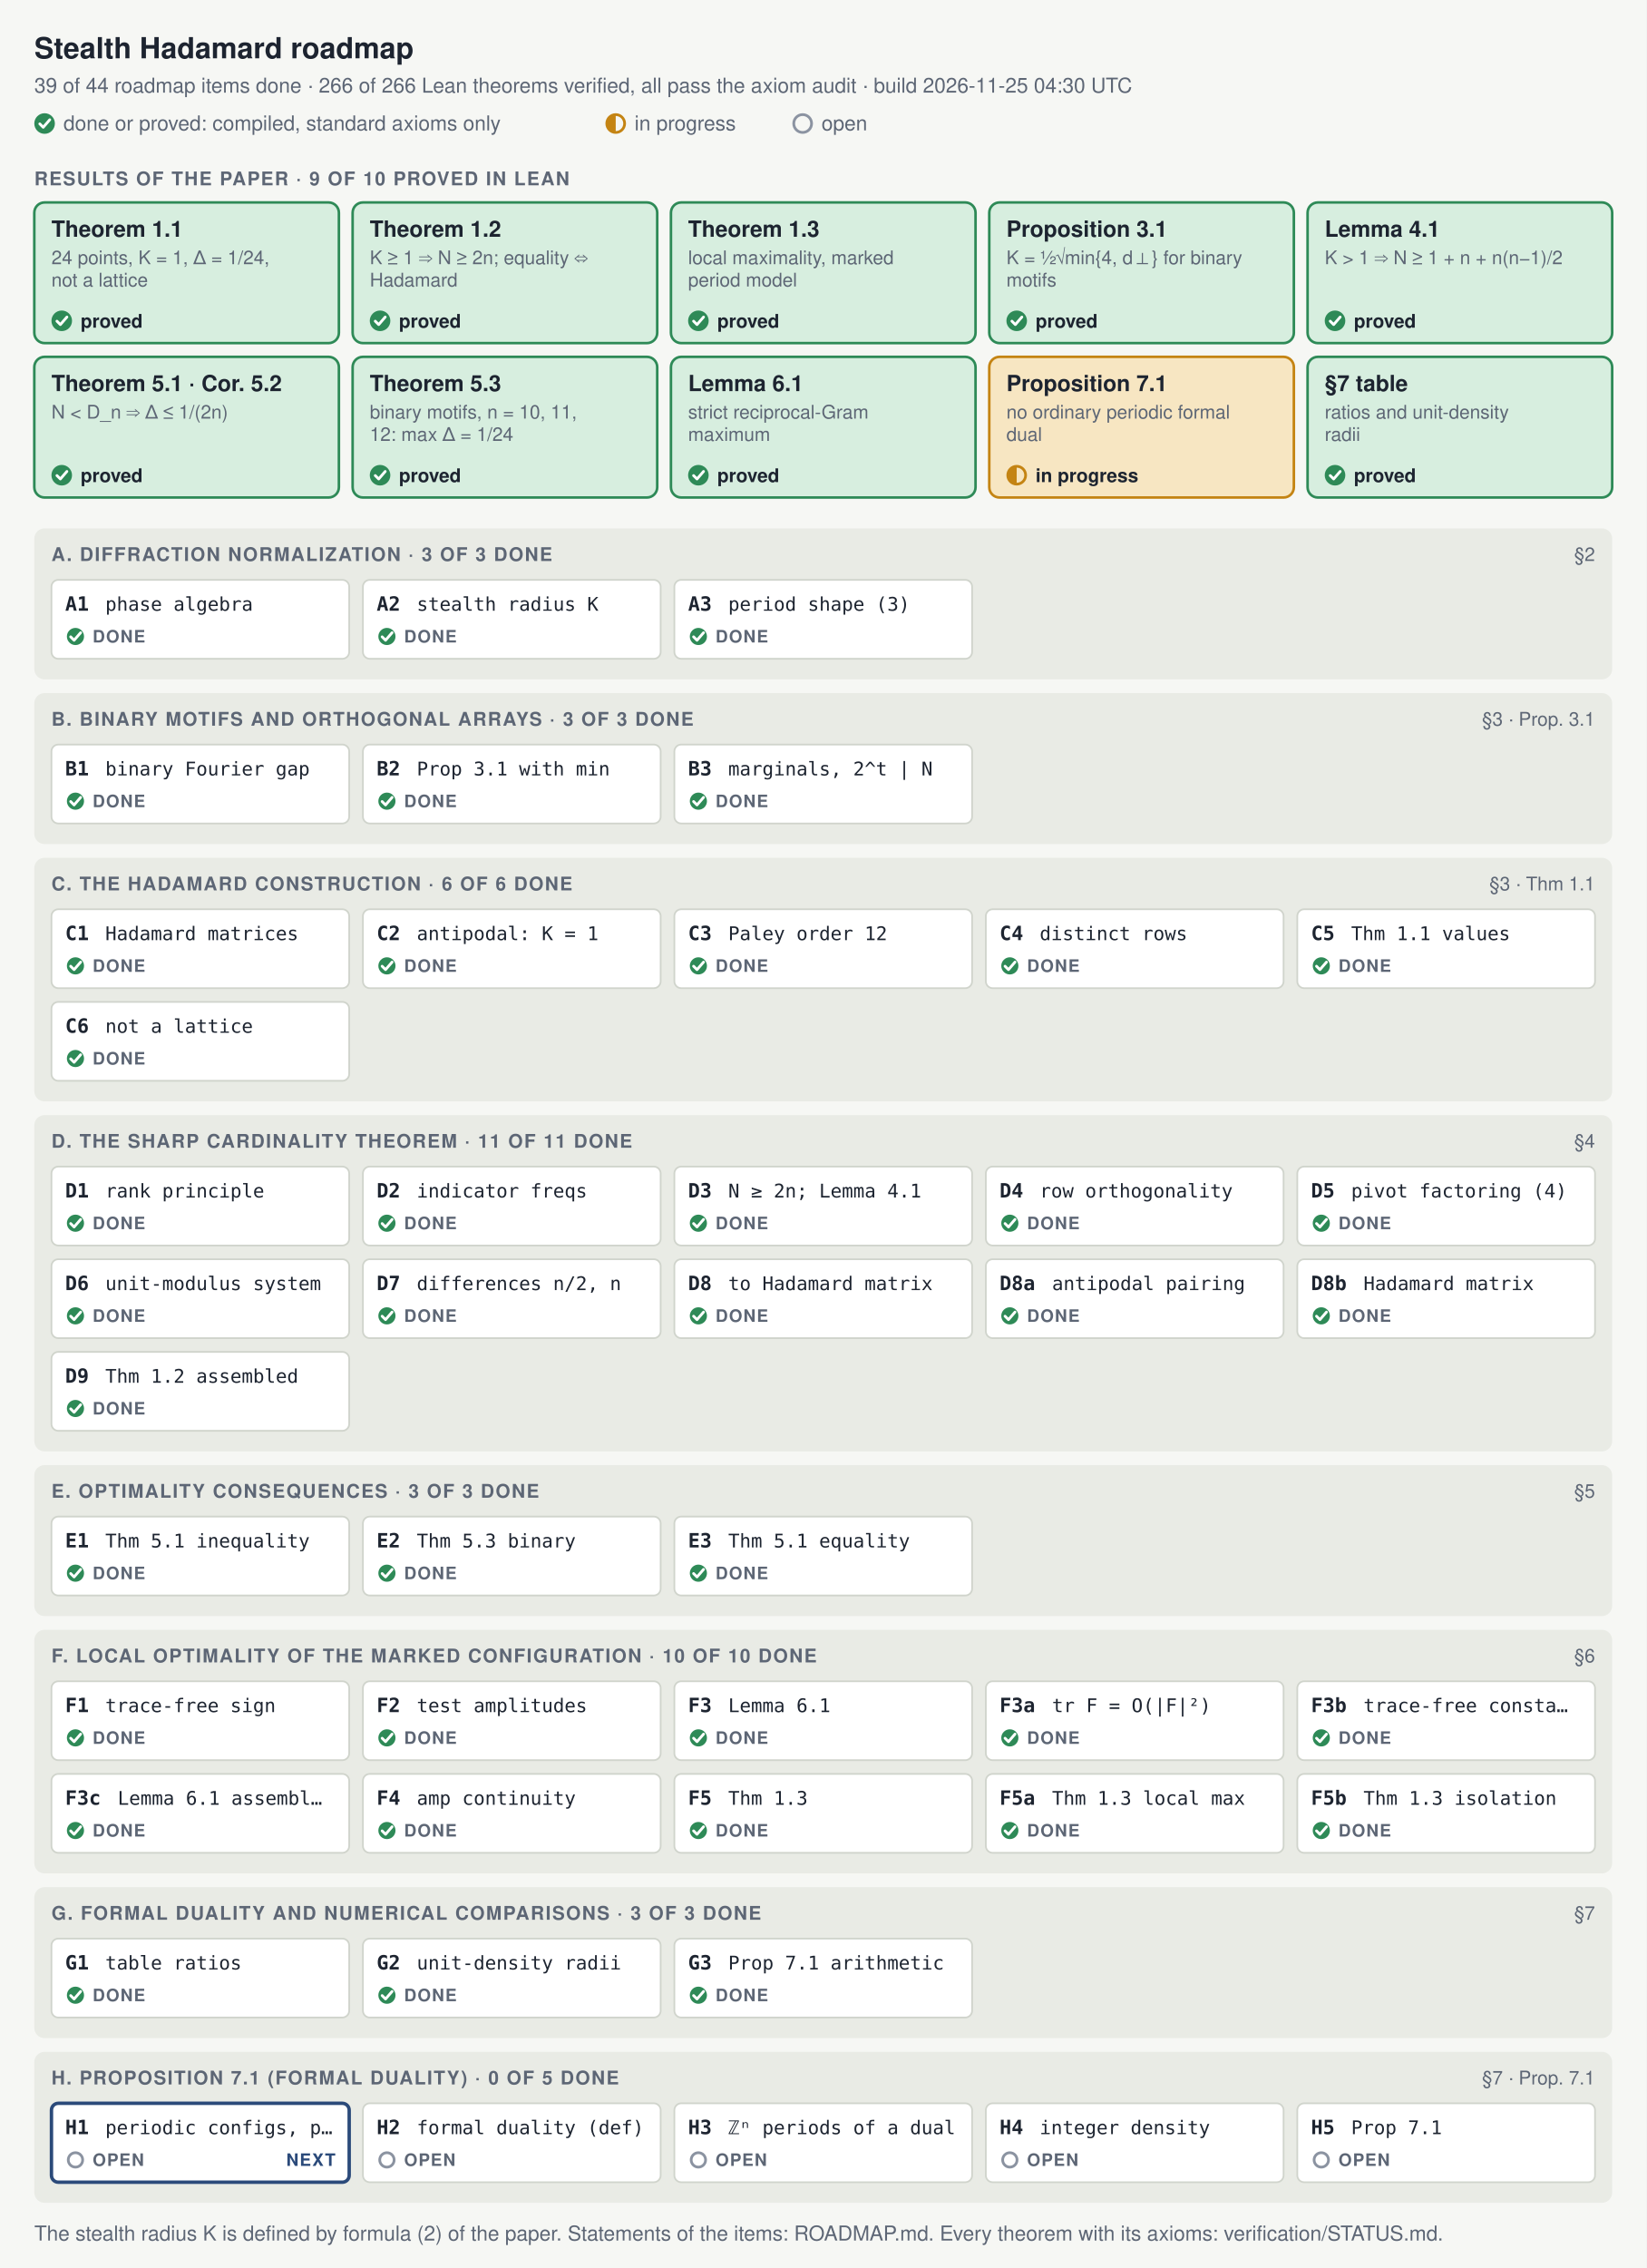
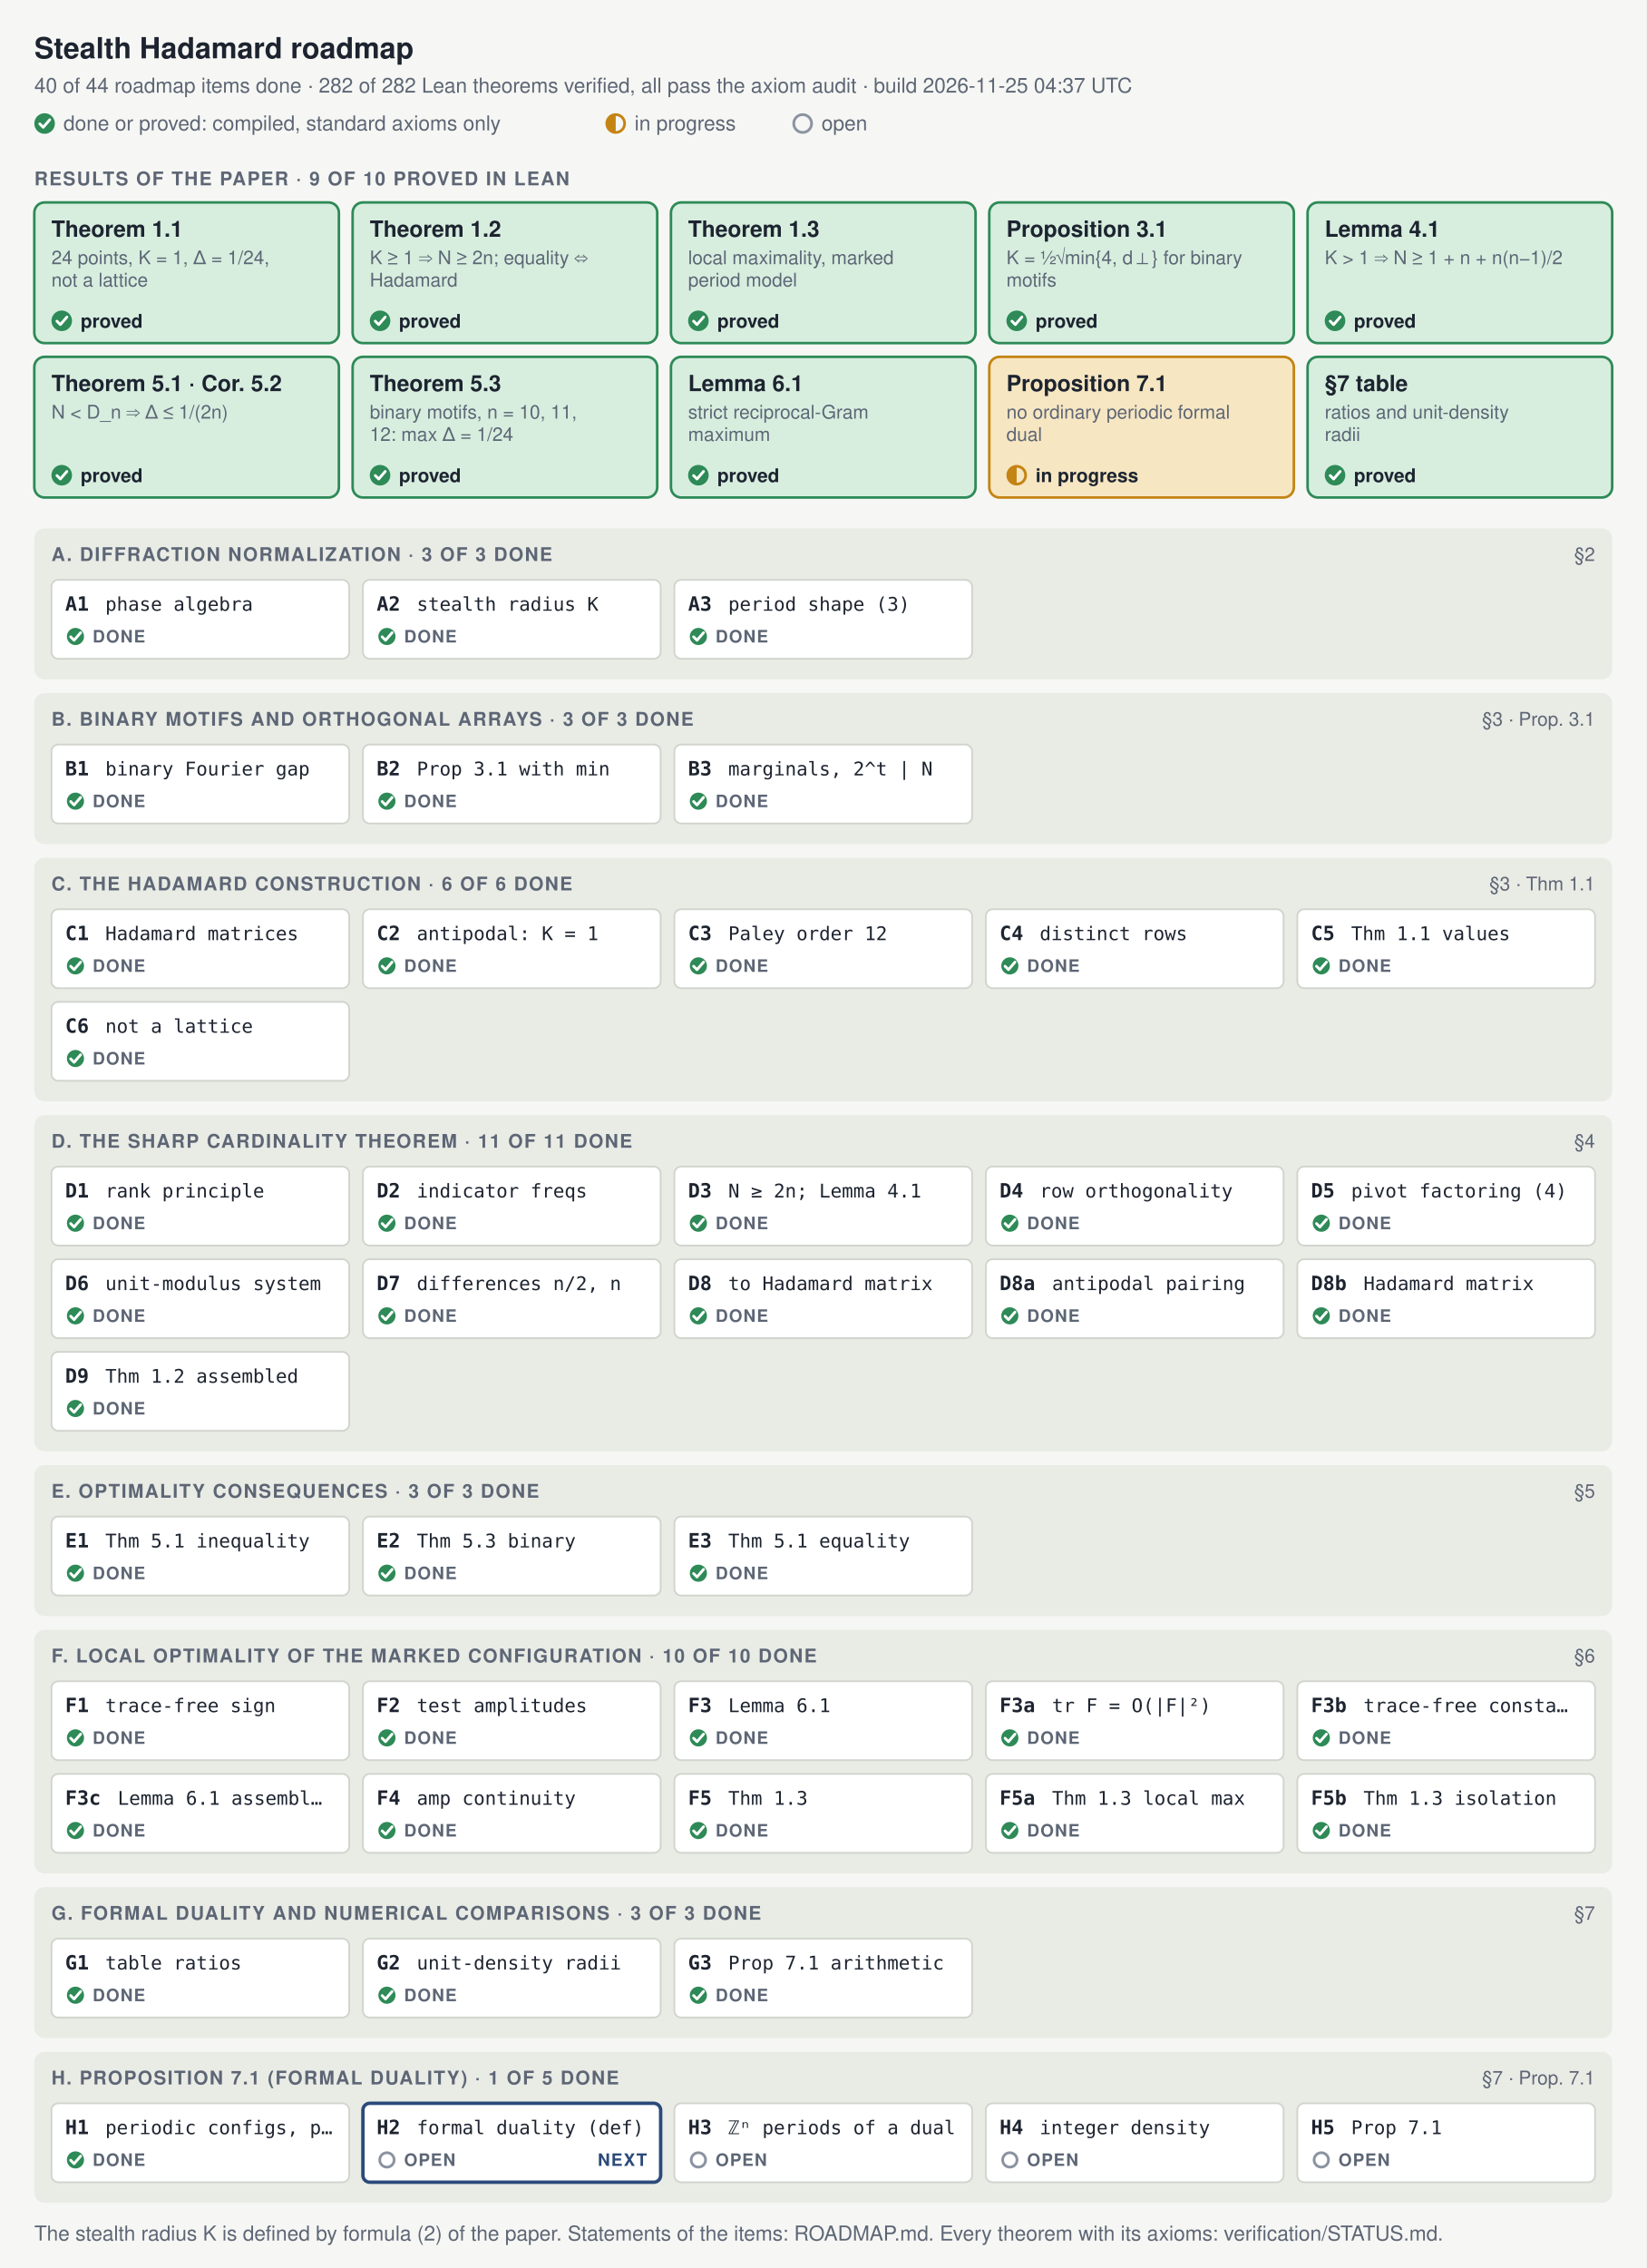
<svg xmlns="http://www.w3.org/2000/svg" viewBox="0 0 960 1322" width="960" height="1322" role="img" aria-labelledby="rm-t rm-d" font-family="-apple-system, Segoe UI, Helvetica, Arial, sans-serif">
  <style>.bg{fill:#f6f7f4}.band{fill:#e9ebe5}.box{fill:#fff;stroke:#d0d4cc}.tt{font-size:17px;font-weight:600;fill:#1d2430}.sm{font-size:12px;fill:#5d6675}.lbl{font-size:11px;font-weight:600;letter-spacing:.07em;fill:#5d6675}.ref{font-size:11px;fill:#5d6675}.rn{font-size:13px;font-weight:600;fill:#1d2430}.rs{font-size:11px;fill:#5d6675}.st{font-size:11px;font-weight:600;fill:#1d2430}.id{font-family:ui-monospace, Menlo, Consolas, monospace;font-size:11.5px;font-weight:600;fill:#1d2430}.nm{font-family:ui-monospace, Menlo, Consolas, monospace;font-size:11px;fill:#1d2430}.ct{font-size:10px;font-weight:600;letter-spacing:.06em;fill:#5d6675}.ct.nx{fill:#2b4a7a}.next{stroke:#2b4a7a;stroke-width:2}.dash{stroke-dasharray:4 3}.g{fill:#2e8a57}.a{fill:#c48413}.s{fill:#8b93a1}.gs{stroke:#2e8a57}.as{stroke:#c48413}.ss{stroke:#8b93a1}.rg{fill:#d7eedf;stroke:#2e8a57;stroke-width:1.5}.ra{fill:#f7e6c2;stroke:#c48413;stroke-width:1.5}.ro{fill:#e3e6ea;stroke:#8b93a1;stroke-width:1.5;stroke-dasharray:4 3}.ic{fill:none;stroke-width:1.6}.ck{fill:none;stroke:#fff;stroke-width:1.6;stroke-linecap:round;stroke-linejoin:round}@media (prefers-color-scheme: dark){.bg{fill:#14181f}.band{fill:#1a1f27}.box{fill:#1b2029;stroke:#2e3542}.tt,.rn,.st,.id,.nm{fill:#e4e7ec}.sm,.lbl,.ref,.rs,.ct{fill:#9aa3b2}.ct.nx{fill:#8fb0e6}.next{stroke:#8fb0e6}.g{fill:#5cc08a}.a{fill:#e6a93c}.s{fill:#8e97a6}.gs{stroke:#5cc08a}.as{stroke:#e6a93c}.ss{stroke:#8e97a6}.rg{fill:#1e3a2b;stroke:#5cc08a}.ra{fill:#3d3018;stroke:#e6a93c}.ro{fill:#262c36;stroke:#8e97a6}.ck{stroke:#14181f}}</style>
  <rect class="bg" x="0" y="0" width="960" height="1322" />
  <text x="20" y="34" class="tt">Stealth Hadamard roadmap</text>
-   <text x="20" y="54" class="sm">39 of 44 roadmap items done · 266 of 266 Lean theorems verified, all pass the axiom audit · build 2026-11-25 04:30 UTC</text>
+   <text x="20" y="54" class="sm">40 of 44 roadmap items done · 282 of 282 Lean theorems verified, all pass the axiom audit · build 2026-11-25 04:37 UTC</text>
  <circle class="g" cx="26" cy="72" r="6" />
  <path class="ck" d="M23.2 72.2 l2 2 l3.8 -4.4" />
  <text x="37" y="76" class="sm">done or proved: compiled, standard axioms only</text>
  <circle class="ic as" cx="359" cy="72" r="5.2" />
  <path class="a" d="M359 66.8 a5.2 5.2 0 0 0 0 10.4 z" />
  <text x="370" y="76" class="sm">in progress</text>
  <circle class="ic ss" cx="468" cy="72" r="5.2" />
  <text x="479" y="76" class="sm">open</text>
  <text x="20" y="108" class="lbl">RESULTS OF THE PAPER · 9 OF 10 PROVED IN LEAN</text>
  <rect class="rg" x="20.0" y="118" width="177.6" height="82" rx="6" />
  <text x="30.0" y="138" class="rn">Theorem 1.1</text>
  <text x="30.0" y="154" class="rs">24 points, K = 1, Δ = 1/24,</text>
  <text x="30.0" y="167" class="rs">not a lattice</text>
  <circle class="g" cx="36.0" cy="187" r="6" />
  <path class="ck" d="M33.2 187.2 l2 2 l3.8 -4.4" />
  <text x="47.0" y="191" class="st">proved</text>
  <rect class="rg" x="205.6" y="118" width="177.6" height="82" rx="6" />
  <text x="215.6" y="138" class="rn">Theorem 1.2</text>
  <text x="215.6" y="154" class="rs">K ≥ 1 ⇒ N ≥ 2n; equality ⇔</text>
  <text x="215.6" y="167" class="rs">Hadamard</text>
  <circle class="g" cx="221.6" cy="187" r="6" />
  <path class="ck" d="M218.8 187.2 l2 2 l3.8 -4.4" />
  <text x="232.6" y="191" class="st">proved</text>
  <rect class="rg" x="391.2" y="118" width="177.6" height="82" rx="6" />
  <text x="401.2" y="138" class="rn">Theorem 1.3</text>
  <text x="401.2" y="154" class="rs">local maximality, marked</text>
  <text x="401.2" y="167" class="rs">period model</text>
  <circle class="g" cx="407.2" cy="187" r="6" />
  <path class="ck" d="M404.4 187.2 l2 2 l3.8 -4.4" />
  <text x="418.2" y="191" class="st">proved</text>
  <rect class="rg" x="576.8" y="118" width="177.6" height="82" rx="6" />
  <text x="586.8" y="138" class="rn">Proposition 3.1</text>
  <text x="586.8" y="154" class="rs">K = ½√min{4, d⊥} for binary</text>
  <text x="586.8" y="167" class="rs">motifs</text>
  <circle class="g" cx="592.8" cy="187" r="6" />
  <path class="ck" d="M590.0 187.2 l2 2 l3.8 -4.4" />
  <text x="603.8" y="191" class="st">proved</text>
  <rect class="rg" x="762.4" y="118" width="177.6" height="82" rx="6" />
  <text x="772.4" y="138" class="rn">Lemma 4.1</text>
  <text x="772.4" y="154" class="rs">K &gt; 1 ⇒ N ≥ 1 + n + n(n−1)/2</text>
  <circle class="g" cx="778.4" cy="187" r="6" />
  <path class="ck" d="M775.6 187.2 l2 2 l3.8 -4.4" />
  <text x="789.4" y="191" class="st">proved</text>
  <rect class="rg" x="20.0" y="208" width="177.6" height="82" rx="6" />
  <text x="30.0" y="228" class="rn">Theorem 5.1 · Cor. 5.2</text>
  <text x="30.0" y="244" class="rs">N &lt; D_n ⇒ Δ ≤ 1/(2n)</text>
  <circle class="g" cx="36.0" cy="277" r="6" />
  <path class="ck" d="M33.2 277.2 l2 2 l3.8 -4.4" />
  <text x="47.0" y="281" class="st">proved</text>
  <rect class="rg" x="205.6" y="208" width="177.6" height="82" rx="6" />
  <text x="215.6" y="228" class="rn">Theorem 5.3</text>
  <text x="215.6" y="244" class="rs">binary motifs, n = 10, 11,</text>
  <text x="215.6" y="257" class="rs">12: max Δ = 1/24</text>
  <circle class="g" cx="221.6" cy="277" r="6" />
  <path class="ck" d="M218.8 277.2 l2 2 l3.8 -4.4" />
  <text x="232.6" y="281" class="st">proved</text>
  <rect class="rg" x="391.2" y="208" width="177.6" height="82" rx="6" />
  <text x="401.2" y="228" class="rn">Lemma 6.1</text>
  <text x="401.2" y="244" class="rs">strict reciprocal-Gram</text>
  <text x="401.2" y="257" class="rs">maximum</text>
  <circle class="g" cx="407.2" cy="277" r="6" />
  <path class="ck" d="M404.4 277.2 l2 2 l3.8 -4.4" />
  <text x="418.2" y="281" class="st">proved</text>
  <rect class="ra" x="576.8" y="208" width="177.6" height="82" rx="6" />
  <text x="586.8" y="228" class="rn">Proposition 7.1</text>
  <text x="586.8" y="244" class="rs">no ordinary periodic formal</text>
  <text x="586.8" y="257" class="rs">dual</text>
  <circle class="ic as" cx="592.8" cy="277" r="5.2" />
  <path class="a" d="M592.8 271.8 a5.2 5.2 0 0 0 0 10.4 z" />
  <text x="603.8" y="281" class="st">in progress</text>
  <rect class="rg" x="762.4" y="208" width="177.6" height="82" rx="6" />
  <text x="772.4" y="228" class="rn">§7 table</text>
  <text x="772.4" y="244" class="rs">ratios and unit-density</text>
  <text x="772.4" y="257" class="rs">radii</text>
  <circle class="g" cx="778.4" cy="277" r="6" />
  <path class="ck" d="M775.6 277.2 l2 2 l3.8 -4.4" />
  <text x="789.4" y="281" class="st">proved</text>
  <rect class="band" x="20" y="308" width="920" height="88" rx="6" />
  <text x="30" y="327" class="lbl">A. DIFFRACTION NORMALIZATION · 3 OF 3 DONE</text>
  <text x="930" y="327" class="ref" text-anchor="end">§2</text>
  <rect class="box" x="30.0" y="338" width="173.6" height="46" rx="4" />
  <text x="38.0" y="356" class="id">A1</text>
  <text x="61.4" y="356" class="nm">phase algebra</text>
  <circle class="g" cx="44.0" cy="371" r="5" />
  <path class="ck" d="M41.2 371.2 l2 2 l3.8 -4.4" />
  <text x="54.0" y="374.5" class="ct">DONE</text>
  <rect class="box" x="211.6" y="338" width="173.6" height="46" rx="4" />
  <text x="219.6" y="356" class="id">A2</text>
  <text x="243.0" y="356" class="nm">stealth radius K</text>
  <circle class="g" cx="225.6" cy="371" r="5" />
  <path class="ck" d="M222.8 371.2 l2 2 l3.8 -4.4" />
  <text x="235.6" y="374.5" class="ct">DONE</text>
  <rect class="box" x="393.2" y="338" width="173.6" height="46" rx="4" />
  <text x="401.2" y="356" class="id">A3</text>
  <text x="424.6" y="356" class="nm">period shape (3)</text>
  <circle class="g" cx="407.2" cy="371" r="5" />
  <path class="ck" d="M404.4 371.2 l2 2 l3.8 -4.4" />
  <text x="417.2" y="374.5" class="ct">DONE</text>
  <rect class="band" x="20" y="404" width="920" height="88" rx="6" />
  <text x="30" y="423" class="lbl">B. BINARY MOTIFS AND ORTHOGONAL ARRAYS · 3 OF 3 DONE</text>
  <text x="930" y="423" class="ref" text-anchor="end">§3 · Prop. 3.1</text>
  <rect class="box" x="30.0" y="434" width="173.6" height="46" rx="4" />
  <text x="38.0" y="452" class="id">B1</text>
  <text x="61.4" y="452" class="nm">binary Fourier gap</text>
  <circle class="g" cx="44.0" cy="467" r="5" />
  <path class="ck" d="M41.2 467.2 l2 2 l3.8 -4.4" />
  <text x="54.0" y="470.5" class="ct">DONE</text>
  <rect class="box" x="211.6" y="434" width="173.6" height="46" rx="4" />
  <text x="219.6" y="452" class="id">B2</text>
  <text x="243.0" y="452" class="nm">Prop 3.1 with min</text>
  <circle class="g" cx="225.6" cy="467" r="5" />
  <path class="ck" d="M222.8 467.2 l2 2 l3.8 -4.4" />
  <text x="235.6" y="470.5" class="ct">DONE</text>
  <rect class="box" x="393.2" y="434" width="173.6" height="46" rx="4" />
  <text x="401.2" y="452" class="id">B3</text>
  <text x="424.6" y="452" class="nm">marginals, 2^t | N</text>
  <circle class="g" cx="407.2" cy="467" r="5" />
  <path class="ck" d="M404.4 467.2 l2 2 l3.8 -4.4" />
  <text x="417.2" y="470.5" class="ct">DONE</text>
  <rect class="band" x="20" y="500" width="920" height="142" rx="6" />
  <text x="30" y="519" class="lbl">C. THE HADAMARD CONSTRUCTION · 6 OF 6 DONE</text>
  <text x="930" y="519" class="ref" text-anchor="end">§3 · Thm 1.1</text>
  <rect class="box" x="30.0" y="530" width="173.6" height="46" rx="4" />
  <text x="38.0" y="548" class="id">C1</text>
  <text x="61.4" y="548" class="nm">Hadamard matrices</text>
  <circle class="g" cx="44.0" cy="563" r="5" />
  <path class="ck" d="M41.2 563.2 l2 2 l3.8 -4.4" />
  <text x="54.0" y="566.5" class="ct">DONE</text>
  <rect class="box" x="211.6" y="530" width="173.6" height="46" rx="4" />
  <text x="219.6" y="548" class="id">C2</text>
  <text x="243.0" y="548" class="nm">antipodal: K = 1</text>
  <circle class="g" cx="225.6" cy="563" r="5" />
  <path class="ck" d="M222.8 563.2 l2 2 l3.8 -4.4" />
  <text x="235.6" y="566.5" class="ct">DONE</text>
  <rect class="box" x="393.2" y="530" width="173.6" height="46" rx="4" />
  <text x="401.2" y="548" class="id">C3</text>
  <text x="424.6" y="548" class="nm">Paley order 12</text>
  <circle class="g" cx="407.2" cy="563" r="5" />
  <path class="ck" d="M404.4 563.2 l2 2 l3.8 -4.4" />
  <text x="417.2" y="566.5" class="ct">DONE</text>
  <rect class="box" x="574.8" y="530" width="173.6" height="46" rx="4" />
  <text x="582.8" y="548" class="id">C4</text>
  <text x="606.2" y="548" class="nm">distinct rows</text>
  <circle class="g" cx="588.8" cy="563" r="5" />
  <path class="ck" d="M586.0 563.2 l2 2 l3.8 -4.4" />
  <text x="598.8" y="566.5" class="ct">DONE</text>
  <rect class="box" x="756.4" y="530" width="173.6" height="46" rx="4" />
  <text x="764.4" y="548" class="id">C5</text>
  <text x="787.8" y="548" class="nm">Thm 1.1 values</text>
  <circle class="g" cx="770.4" cy="563" r="5" />
  <path class="ck" d="M767.6 563.2 l2 2 l3.8 -4.4" />
  <text x="780.4" y="566.5" class="ct">DONE</text>
  <rect class="box" x="30.0" y="584" width="173.6" height="46" rx="4" />
  <text x="38.0" y="602" class="id">C6</text>
  <text x="61.4" y="602" class="nm">not a lattice</text>
  <circle class="g" cx="44.0" cy="617" r="5" />
  <path class="ck" d="M41.2 617.2 l2 2 l3.8 -4.4" />
  <text x="54.0" y="620.5" class="ct">DONE</text>
  <rect class="band" x="20" y="650" width="920" height="196" rx="6" />
  <text x="30" y="669" class="lbl">D. THE SHARP CARDINALITY THEOREM · 11 OF 11 DONE</text>
  <text x="930" y="669" class="ref" text-anchor="end">§4</text>
  <rect class="box" x="30.0" y="680" width="173.6" height="46" rx="4" />
  <text x="38.0" y="698" class="id">D1</text>
  <text x="61.4" y="698" class="nm">rank principle</text>
  <circle class="g" cx="44.0" cy="713" r="5" />
  <path class="ck" d="M41.2 713.2 l2 2 l3.8 -4.4" />
  <text x="54.0" y="716.5" class="ct">DONE</text>
  <rect class="box" x="211.6" y="680" width="173.6" height="46" rx="4" />
  <text x="219.6" y="698" class="id">D2</text>
  <text x="243.0" y="698" class="nm">indicator freqs</text>
  <circle class="g" cx="225.6" cy="713" r="5" />
  <path class="ck" d="M222.8 713.2 l2 2 l3.8 -4.4" />
  <text x="235.6" y="716.5" class="ct">DONE</text>
  <rect class="box" x="393.2" y="680" width="173.6" height="46" rx="4" />
  <text x="401.2" y="698" class="id">D3</text>
  <text x="424.6" y="698" class="nm">N ≥ 2n; Lemma 4.1</text>
  <circle class="g" cx="407.2" cy="713" r="5" />
  <path class="ck" d="M404.4 713.2 l2 2 l3.8 -4.4" />
  <text x="417.2" y="716.5" class="ct">DONE</text>
  <rect class="box" x="574.8" y="680" width="173.6" height="46" rx="4" />
  <text x="582.8" y="698" class="id">D4</text>
  <text x="606.2" y="698" class="nm">row orthogonality</text>
  <circle class="g" cx="588.8" cy="713" r="5" />
  <path class="ck" d="M586.0 713.2 l2 2 l3.8 -4.4" />
  <text x="598.8" y="716.5" class="ct">DONE</text>
  <rect class="box" x="756.4" y="680" width="173.6" height="46" rx="4" />
  <text x="764.4" y="698" class="id">D5</text>
  <text x="787.8" y="698" class="nm">pivot factoring (4)</text>
  <circle class="g" cx="770.4" cy="713" r="5" />
  <path class="ck" d="M767.6 713.2 l2 2 l3.8 -4.4" />
  <text x="780.4" y="716.5" class="ct">DONE</text>
  <rect class="box" x="30.0" y="734" width="173.6" height="46" rx="4" />
  <text x="38.0" y="752" class="id">D6</text>
  <text x="61.4" y="752" class="nm">unit-modulus system</text>
  <circle class="g" cx="44.0" cy="767" r="5" />
  <path class="ck" d="M41.2 767.2 l2 2 l3.8 -4.4" />
  <text x="54.0" y="770.5" class="ct">DONE</text>
  <rect class="box" x="211.6" y="734" width="173.6" height="46" rx="4" />
  <text x="219.6" y="752" class="id">D7</text>
  <text x="243.0" y="752" class="nm">differences n/2, n</text>
  <circle class="g" cx="225.6" cy="767" r="5" />
  <path class="ck" d="M222.8 767.2 l2 2 l3.8 -4.4" />
  <text x="235.6" y="770.5" class="ct">DONE</text>
  <rect class="box" x="393.2" y="734" width="173.6" height="46" rx="4" />
  <text x="401.2" y="752" class="id">D8</text>
  <text x="424.6" y="752" class="nm">to Hadamard matrix</text>
  <circle class="g" cx="407.2" cy="767" r="5" />
  <path class="ck" d="M404.4 767.2 l2 2 l3.8 -4.4" />
  <text x="417.2" y="770.5" class="ct">DONE</text>
  <rect class="box" x="574.8" y="734" width="173.6" height="46" rx="4" />
  <text x="582.8" y="752" class="id">D8a</text>
  <text x="613.4" y="752" class="nm">antipodal pairing</text>
  <circle class="g" cx="588.8" cy="767" r="5" />
  <path class="ck" d="M586.0 767.2 l2 2 l3.8 -4.4" />
  <text x="598.8" y="770.5" class="ct">DONE</text>
  <rect class="box" x="756.4" y="734" width="173.6" height="46" rx="4" />
  <text x="764.4" y="752" class="id">D8b</text>
  <text x="795.0" y="752" class="nm">Hadamard matrix</text>
  <circle class="g" cx="770.4" cy="767" r="5" />
  <path class="ck" d="M767.6 767.2 l2 2 l3.8 -4.4" />
  <text x="780.4" y="770.5" class="ct">DONE</text>
  <rect class="box" x="30.0" y="788" width="173.6" height="46" rx="4" />
  <text x="38.0" y="806" class="id">D9</text>
  <text x="61.4" y="806" class="nm">Thm 1.2 assembled</text>
  <circle class="g" cx="44.0" cy="821" r="5" />
  <path class="ck" d="M41.2 821.2 l2 2 l3.8 -4.4" />
  <text x="54.0" y="824.5" class="ct">DONE</text>
  <rect class="band" x="20" y="854" width="920" height="88" rx="6" />
  <text x="30" y="873" class="lbl">E. OPTIMALITY CONSEQUENCES · 3 OF 3 DONE</text>
  <text x="930" y="873" class="ref" text-anchor="end">§5</text>
  <rect class="box" x="30.0" y="884" width="173.6" height="46" rx="4" />
  <text x="38.0" y="902" class="id">E1</text>
  <text x="61.4" y="902" class="nm">Thm 5.1 inequality</text>
  <circle class="g" cx="44.0" cy="917" r="5" />
  <path class="ck" d="M41.2 917.2 l2 2 l3.8 -4.4" />
  <text x="54.0" y="920.5" class="ct">DONE</text>
  <rect class="box" x="211.6" y="884" width="173.6" height="46" rx="4" />
  <text x="219.6" y="902" class="id">E2</text>
  <text x="243.0" y="902" class="nm">Thm 5.3 binary</text>
  <circle class="g" cx="225.6" cy="917" r="5" />
  <path class="ck" d="M222.8 917.2 l2 2 l3.8 -4.4" />
  <text x="235.6" y="920.5" class="ct">DONE</text>
  <rect class="box" x="393.2" y="884" width="173.6" height="46" rx="4" />
  <text x="401.2" y="902" class="id">E3</text>
  <text x="424.6" y="902" class="nm">Thm 5.1 equality</text>
  <circle class="g" cx="407.2" cy="917" r="5" />
  <path class="ck" d="M404.4 917.2 l2 2 l3.8 -4.4" />
  <text x="417.2" y="920.5" class="ct">DONE</text>
  <rect class="band" x="20" y="950" width="920" height="142" rx="6" />
  <text x="30" y="969" class="lbl">F. LOCAL OPTIMALITY OF THE MARKED CONFIGURATION · 10 OF 10 DONE</text>
  <text x="930" y="969" class="ref" text-anchor="end">§6</text>
  <rect class="box" x="30.0" y="980" width="173.6" height="46" rx="4" />
  <text x="38.0" y="998" class="id">F1</text>
  <text x="61.4" y="998" class="nm">trace-free sign</text>
  <circle class="g" cx="44.0" cy="1013" r="5" />
  <path class="ck" d="M41.2 1013.2 l2 2 l3.8 -4.4" />
  <text x="54.0" y="1016.5" class="ct">DONE</text>
  <rect class="box" x="211.6" y="980" width="173.6" height="46" rx="4" />
  <text x="219.6" y="998" class="id">F2</text>
  <text x="243.0" y="998" class="nm">test amplitudes</text>
  <circle class="g" cx="225.6" cy="1013" r="5" />
  <path class="ck" d="M222.8 1013.2 l2 2 l3.8 -4.4" />
  <text x="235.6" y="1016.5" class="ct">DONE</text>
  <rect class="box" x="393.2" y="980" width="173.6" height="46" rx="4" />
  <text x="401.2" y="998" class="id">F3</text>
  <text x="424.6" y="998" class="nm">Lemma 6.1</text>
  <circle class="g" cx="407.2" cy="1013" r="5" />
  <path class="ck" d="M404.4 1013.2 l2 2 l3.8 -4.4" />
  <text x="417.2" y="1016.5" class="ct">DONE</text>
  <rect class="box" x="574.8" y="980" width="173.6" height="46" rx="4" />
  <text x="582.8" y="998" class="id">F3a</text>
  <text x="613.4" y="998" class="nm">tr F = O(|F|²)</text>
  <circle class="g" cx="588.8" cy="1013" r="5" />
  <path class="ck" d="M586.0 1013.2 l2 2 l3.8 -4.4" />
  <text x="598.8" y="1016.5" class="ct">DONE</text>
  <rect class="box" x="756.4" y="980" width="173.6" height="46" rx="4" />
  <text x="764.4" y="998" class="id">F3b</text>
  <text x="795.0" y="998" class="nm">trace-free consta…</text>
  <circle class="g" cx="770.4" cy="1013" r="5" />
  <path class="ck" d="M767.6 1013.2 l2 2 l3.8 -4.4" />
  <text x="780.4" y="1016.5" class="ct">DONE</text>
  <rect class="box" x="30.0" y="1034" width="173.6" height="46" rx="4" />
  <text x="38.0" y="1052" class="id">F3c</text>
  <text x="68.6" y="1052" class="nm">Lemma 6.1 assembl…</text>
  <circle class="g" cx="44.0" cy="1067" r="5" />
  <path class="ck" d="M41.2 1067.2 l2 2 l3.8 -4.4" />
  <text x="54.0" y="1070.5" class="ct">DONE</text>
  <rect class="box" x="211.6" y="1034" width="173.6" height="46" rx="4" />
  <text x="219.6" y="1052" class="id">F4</text>
  <text x="243.0" y="1052" class="nm">amp continuity</text>
  <circle class="g" cx="225.6" cy="1067" r="5" />
  <path class="ck" d="M222.8 1067.2 l2 2 l3.8 -4.4" />
  <text x="235.6" y="1070.5" class="ct">DONE</text>
  <rect class="box" x="393.2" y="1034" width="173.6" height="46" rx="4" />
  <text x="401.2" y="1052" class="id">F5</text>
  <text x="424.6" y="1052" class="nm">Thm 1.3</text>
  <circle class="g" cx="407.2" cy="1067" r="5" />
  <path class="ck" d="M404.4 1067.2 l2 2 l3.8 -4.4" />
  <text x="417.2" y="1070.5" class="ct">DONE</text>
  <rect class="box" x="574.8" y="1034" width="173.6" height="46" rx="4" />
  <text x="582.8" y="1052" class="id">F5a</text>
  <text x="613.4" y="1052" class="nm">Thm 1.3 local max</text>
  <circle class="g" cx="588.8" cy="1067" r="5" />
  <path class="ck" d="M586.0 1067.2 l2 2 l3.8 -4.4" />
  <text x="598.8" y="1070.5" class="ct">DONE</text>
  <rect class="box" x="756.4" y="1034" width="173.6" height="46" rx="4" />
  <text x="764.4" y="1052" class="id">F5b</text>
  <text x="795.0" y="1052" class="nm">Thm 1.3 isolation</text>
  <circle class="g" cx="770.4" cy="1067" r="5" />
  <path class="ck" d="M767.6 1067.2 l2 2 l3.8 -4.4" />
  <text x="780.4" y="1070.5" class="ct">DONE</text>
  <rect class="band" x="20" y="1100" width="920" height="88" rx="6" />
  <text x="30" y="1119" class="lbl">G. FORMAL DUALITY AND NUMERICAL COMPARISONS · 3 OF 3 DONE</text>
  <text x="930" y="1119" class="ref" text-anchor="end">§7</text>
  <rect class="box" x="30.0" y="1130" width="173.6" height="46" rx="4" />
  <text x="38.0" y="1148" class="id">G1</text>
  <text x="61.4" y="1148" class="nm">table ratios</text>
  <circle class="g" cx="44.0" cy="1163" r="5" />
  <path class="ck" d="M41.2 1163.2 l2 2 l3.8 -4.4" />
  <text x="54.0" y="1166.5" class="ct">DONE</text>
  <rect class="box" x="211.6" y="1130" width="173.6" height="46" rx="4" />
  <text x="219.6" y="1148" class="id">G2</text>
  <text x="243.0" y="1148" class="nm">unit-density radii</text>
  <circle class="g" cx="225.6" cy="1163" r="5" />
  <path class="ck" d="M222.8 1163.2 l2 2 l3.8 -4.4" />
  <text x="235.6" y="1166.5" class="ct">DONE</text>
  <rect class="box" x="393.2" y="1130" width="173.6" height="46" rx="4" />
  <text x="401.2" y="1148" class="id">G3</text>
  <text x="424.6" y="1148" class="nm">Prop 7.1 arithmetic</text>
  <circle class="g" cx="407.2" cy="1163" r="5" />
  <path class="ck" d="M404.4 1163.2 l2 2 l3.8 -4.4" />
  <text x="417.2" y="1166.5" class="ct">DONE</text>
  <rect class="band" x="20" y="1196" width="920" height="88" rx="6" />
-   <text x="30" y="1215" class="lbl">H. PROPOSITION 7.1 (FORMAL DUALITY) · 0 OF 5 DONE</text>
+   <text x="30" y="1215" class="lbl">H. PROPOSITION 7.1 (FORMAL DUALITY) · 1 OF 5 DONE</text>
  <text x="930" y="1215" class="ref" text-anchor="end">§7 · Prop. 7.1</text>
-   <rect class="box next" x="30.0" y="1226" width="173.6" height="46" rx="4" />
+   <rect class="box" x="30.0" y="1226" width="173.6" height="46" rx="4" />
  <text x="38.0" y="1244" class="id">H1</text>
  <text x="61.4" y="1244" class="nm">periodic configs, p…</text>
-   <circle class="ic ss" cx="44.0" cy="1259" r="4.2" />
-   <text x="54.0" y="1262.5" class="ct">OPEN</text>
-   <text x="195.6" y="1262.5" class="ct nx" text-anchor="end">NEXT</text>
-   <rect class="box" x="211.6" y="1226" width="173.6" height="46" rx="4" />
+   <circle class="g" cx="44.0" cy="1259" r="5" />
+   <path class="ck" d="M41.2 1259.2 l2 2 l3.8 -4.4" />
+   <text x="54.0" y="1262.5" class="ct">DONE</text>
+   <rect class="box next" x="211.6" y="1226" width="173.6" height="46" rx="4" />
  <text x="219.6" y="1244" class="id">H2</text>
  <text x="243.0" y="1244" class="nm">formal duality (def)</text>
  <circle class="ic ss" cx="225.6" cy="1259" r="4.2" />
  <text x="235.6" y="1262.5" class="ct">OPEN</text>
+   <text x="377.2" y="1262.5" class="ct nx" text-anchor="end">NEXT</text>
  <rect class="box" x="393.2" y="1226" width="173.6" height="46" rx="4" />
  <text x="401.2" y="1244" class="id">H3</text>
  <text x="424.6" y="1244" class="nm">ℤⁿ periods of a dual</text>
  <circle class="ic ss" cx="407.2" cy="1259" r="4.2" />
  <text x="417.2" y="1262.5" class="ct">OPEN</text>
  <rect class="box" x="574.8" y="1226" width="173.6" height="46" rx="4" />
  <text x="582.8" y="1244" class="id">H4</text>
  <text x="606.2" y="1244" class="nm">integer density</text>
  <circle class="ic ss" cx="588.8" cy="1259" r="4.2" />
  <text x="598.8" y="1262.5" class="ct">OPEN</text>
  <rect class="box" x="756.4" y="1226" width="173.6" height="46" rx="4" />
  <text x="764.4" y="1244" class="id">H5</text>
  <text x="787.8" y="1244" class="nm">Prop 7.1</text>
  <circle class="ic ss" cx="770.4" cy="1259" r="4.2" />
  <text x="780.4" y="1262.5" class="ct">OPEN</text>
  <text x="20" y="1306" class="sm">The stealth radius K is defined by formula (2) of the paper. Statements of the items: ROADMAP.md. Every theorem with its axioms: verification/STATUS.md.</text>
</svg>
